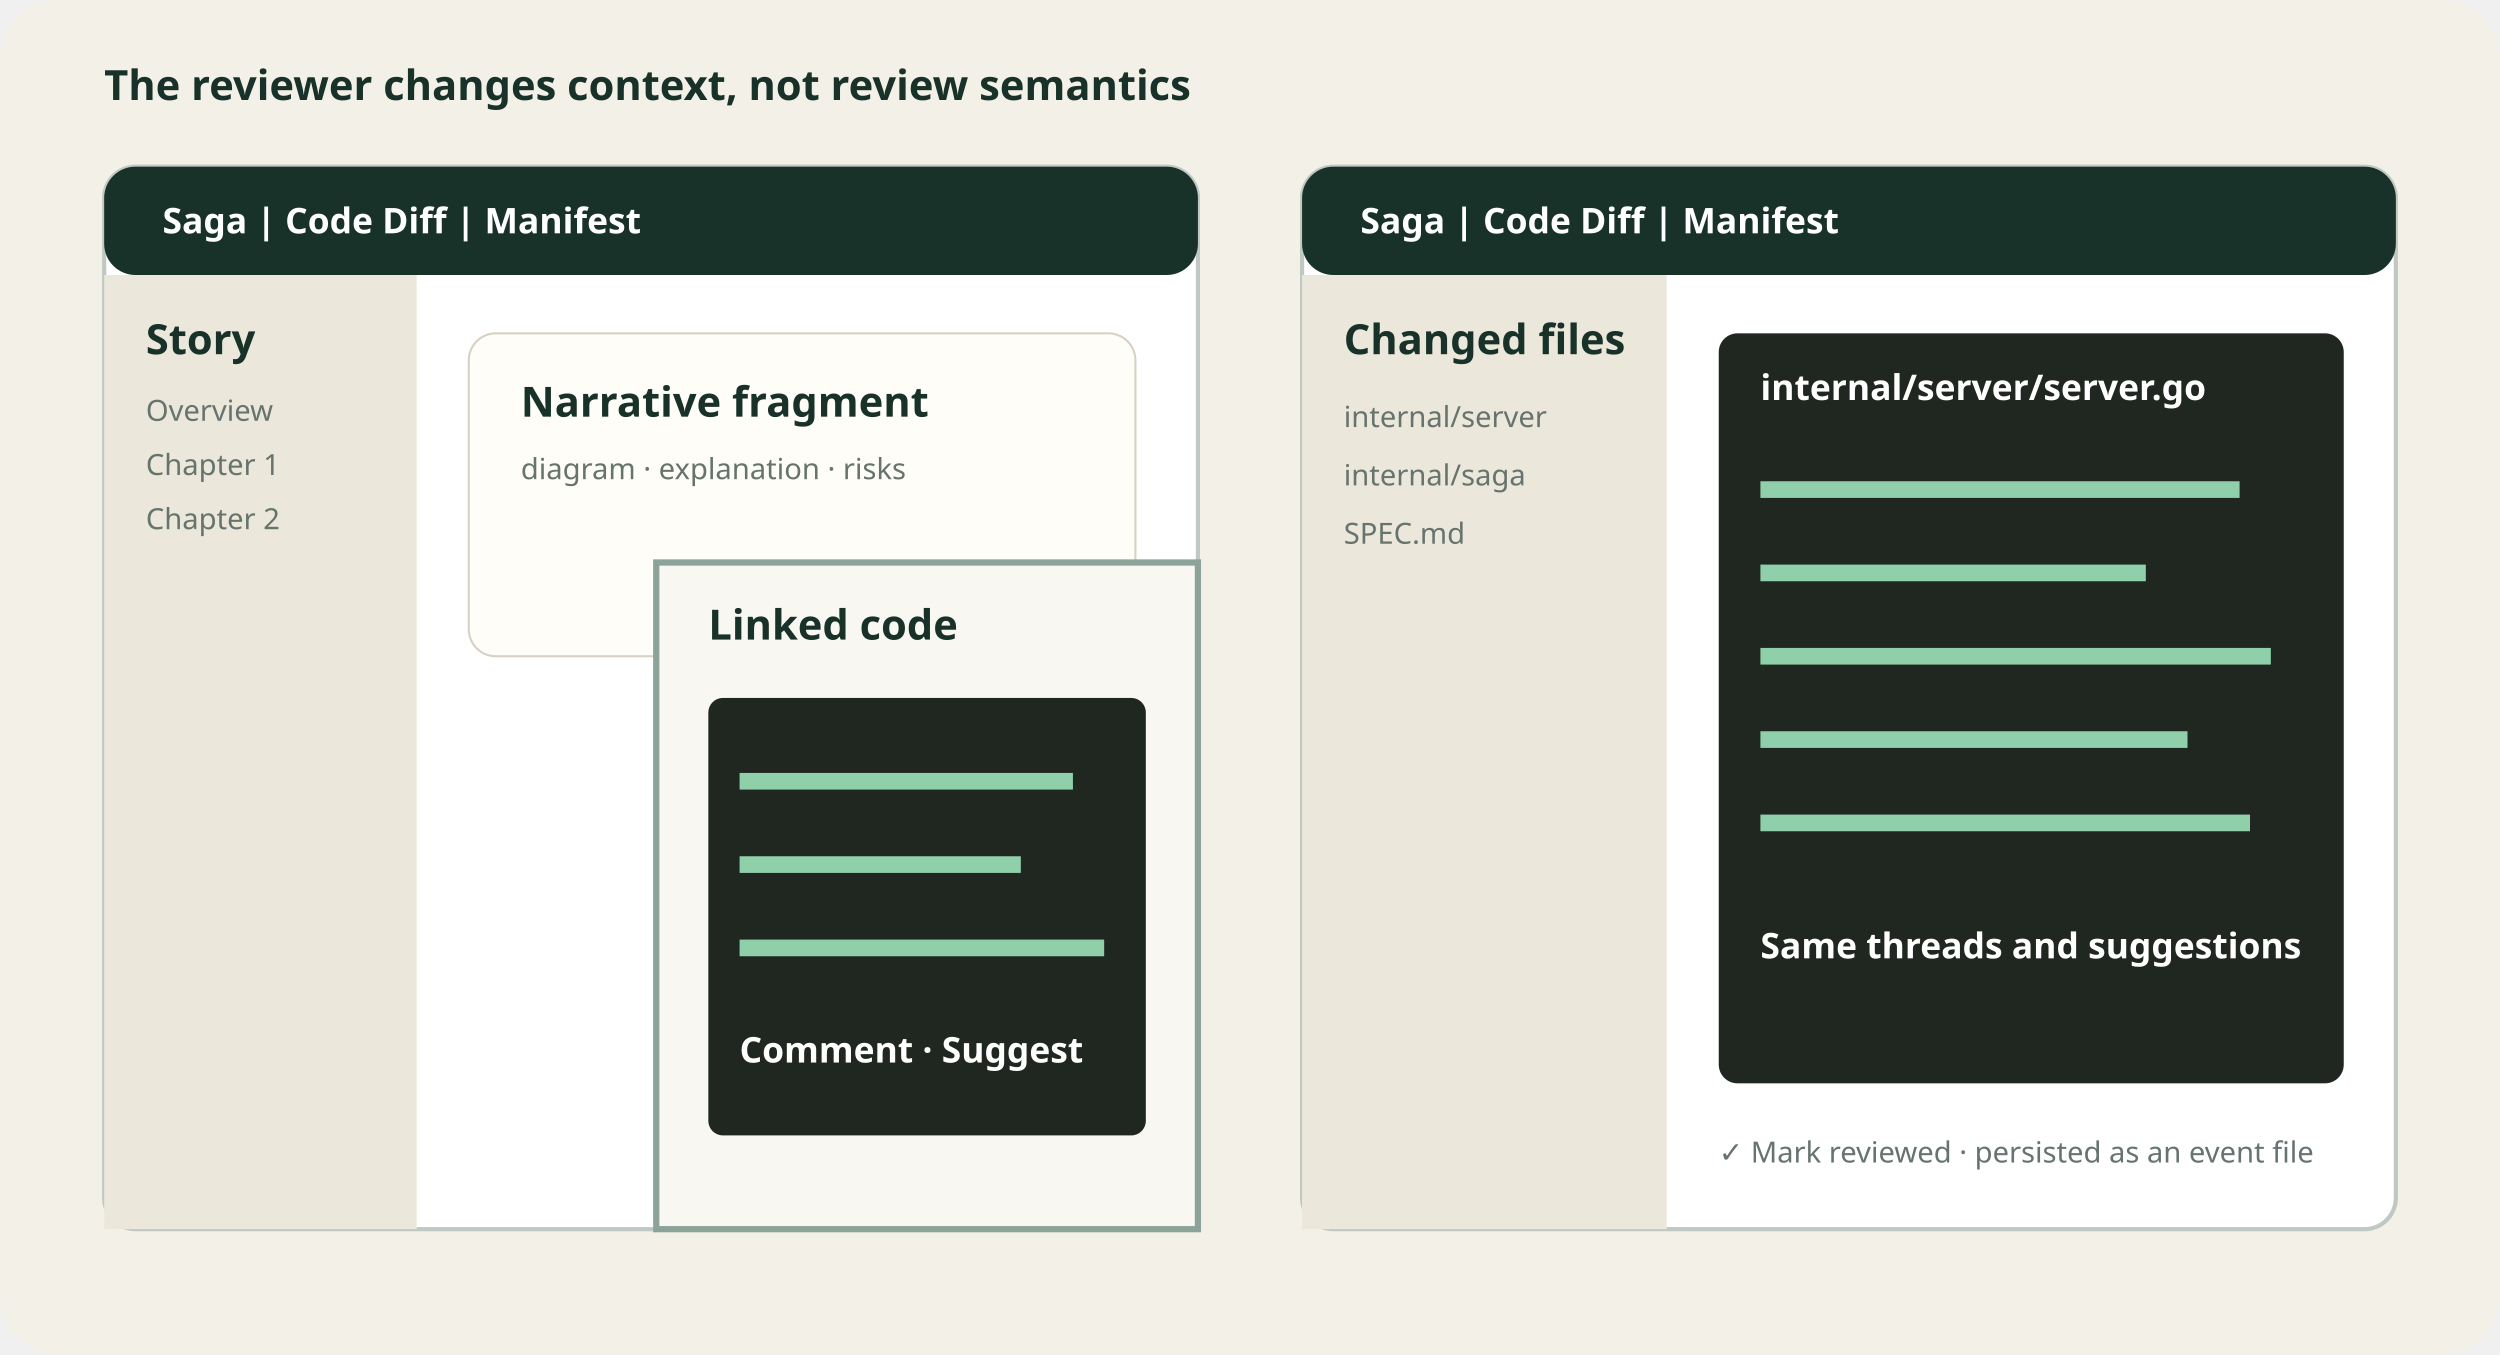
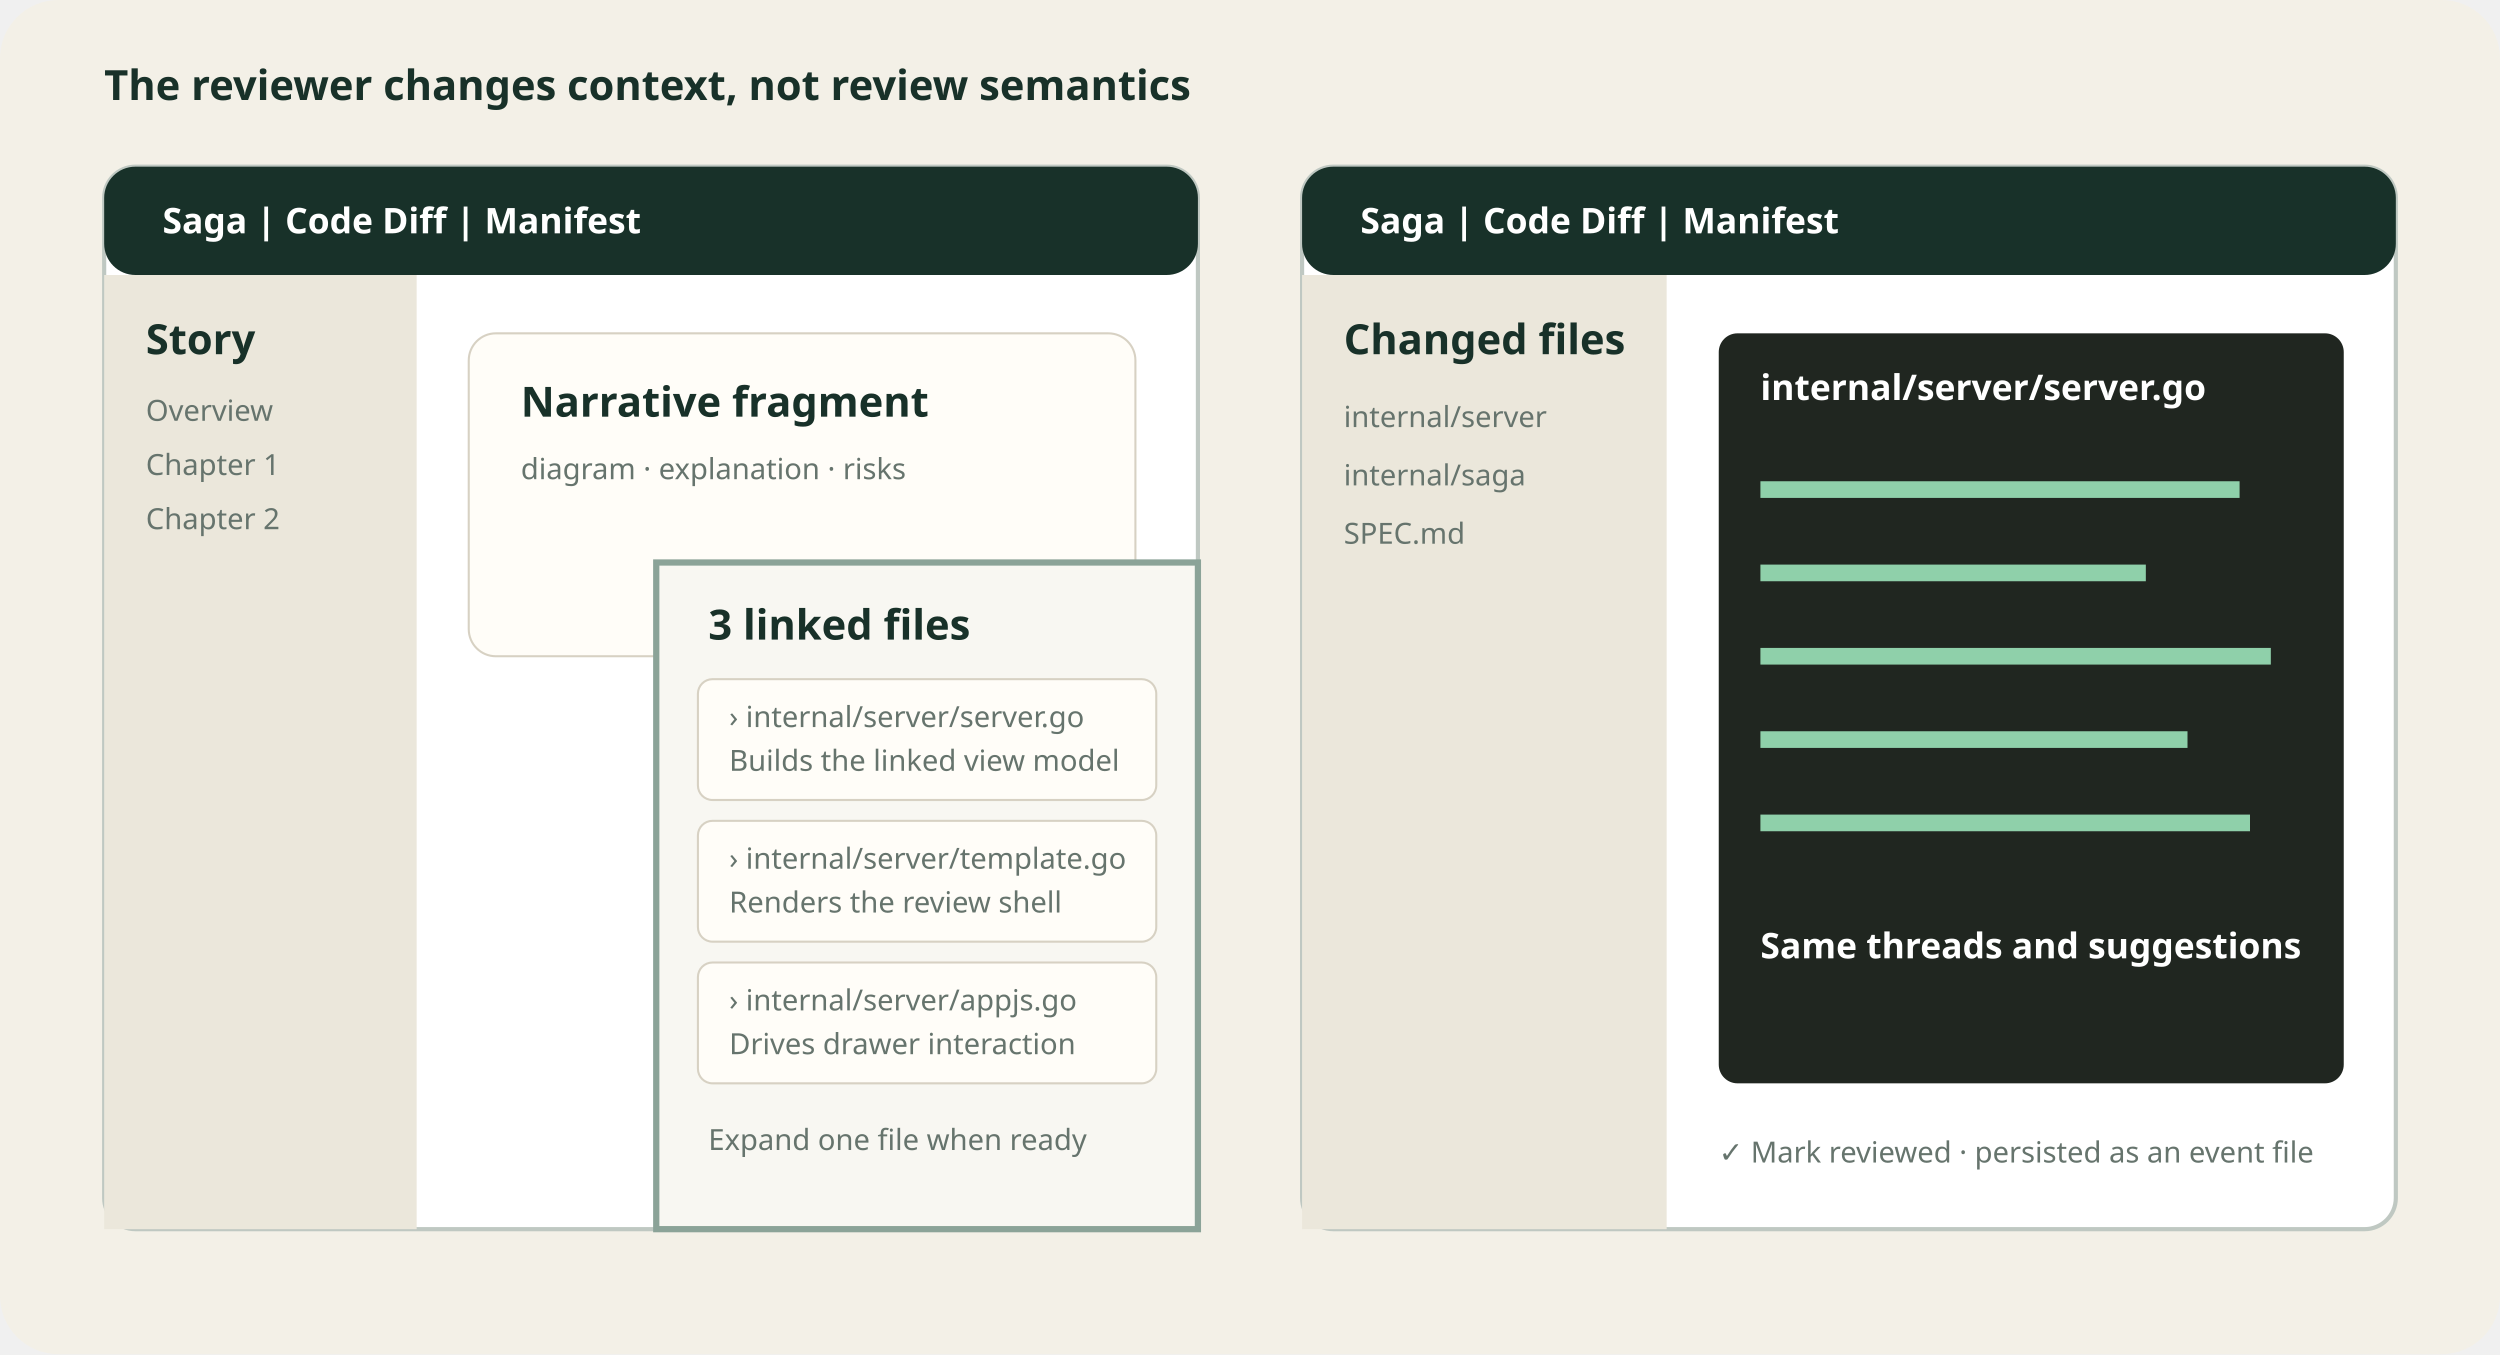
<svg xmlns="http://www.w3.org/2000/svg" viewBox="0 0 1200 650" role="img" aria-labelledby="title desc">
  <style>.frame{fill:#fff;stroke:#bfc8c2;stroke-width:2}.top{fill:#183129}.side{fill:#ebe7db}.card{fill:#fffdf8;stroke:#d7d1c3}.drawer{fill:#f8f7f2;stroke:#8ba398;stroke-width:3}.code{fill:#202620}.green{fill:#193b29}.t{font:600 20px system-ui;fill:#183129}.w{font:600 17px system-ui;fill:#fff}.s{font:14px system-ui;fill:#66746d}.line{stroke:#8fd0aa;stroke-width:8}</style>
  <rect width="1200" height="650" rx="28" fill="#f3f0e7" />
  <text class="t" x="50" y="48" font-size="27">The reviewer changes context, not review semantics</text>
  <g id="saga-view-shell">
    <rect class="frame" x="50" y="80" width="525" height="510" rx="15" />
    <rect class="top" x="50" y="80" width="525" height="52" rx="15" />
    <text class="w" x="78" y="112">Saga   |   Code Diff   |   Manifest</text>
    <rect class="side" x="50" y="132" width="150" height="458" />
    <text class="t" x="70" y="170">Story</text>
    <text class="s" x="70" y="202">Overview</text>
    <text class="s" x="70" y="228">Chapter 1</text>
    <text class="s" x="70" y="254">Chapter 2</text>
    <rect class="card" x="225" y="160" width="320" height="155" rx="13" />
    <text class="t" x="250" y="200">Narrative fragment</text>
    <text class="s" x="250" y="230">diagram · explanation · risks</text>
    <rect class="drawer" x="315" y="270" width="260" height="320" />
-     <text class="t" x="340" y="307">Linked code</text>
-     <rect class="code" x="340" y="335" width="210" height="210" rx="7" />
-     <path class="line" d="M355 375h160M355 415h135M355 455h175" />
-     <text class="w" x="355" y="510">Comment · Suggest</text>
+     <text class="t" x="340" y="307">3 linked files</text>
+     <rect class="card" x="335" y="326" width="220" height="58" rx="7" />
+     <text class="s" x="350" y="349">› internal/server/server.go</text>
+     <text class="s" x="350" y="370">Builds the linked view model</text>
+     <rect class="card" x="335" y="394" width="220" height="58" rx="7" />
+     <text class="s" x="350" y="417">› internal/server/template.go</text>
+     <text class="s" x="350" y="438">Renders the review shell</text>
+     <rect class="card" x="335" y="462" width="220" height="58" rx="7" />
+     <text class="s" x="350" y="485">› internal/server/appjs.go</text>
+     <text class="s" x="350" y="506">Drives drawer interaction</text>
+     <text class="s" x="340" y="552">Expand one file when ready</text>
  </g>
  <g id="code-diff-shell">
    <rect class="frame" x="625" y="80" width="525" height="510" rx="15" />
    <rect class="top" x="625" y="80" width="525" height="52" rx="15" />
    <text class="w" x="653" y="112">Saga   |   Code Diff   |   Manifest</text>
    <rect class="side" x="625" y="132" width="175" height="458" />
    <text class="t" x="645" y="170">Changed files</text>
    <text class="s" x="645" y="205">internal/server</text>
    <text class="s" x="645" y="233">internal/saga</text>
    <text class="s" x="645" y="261">SPEC.md</text>
    <rect class="code" x="825" y="160" width="300" height="360" rx="9" />
    <text class="w" x="845" y="192">internal/server/server.go</text>
    <path class="line" d="M845 235h230M845 275h185M845 315h245M845 355h205M845 395h235" />
    <text class="w" x="845" y="460">Same threads and suggestions</text>
    <text class="s" x="825" y="558">✓ Mark reviewed · persisted as an event file</text>
  </g>
</svg>
